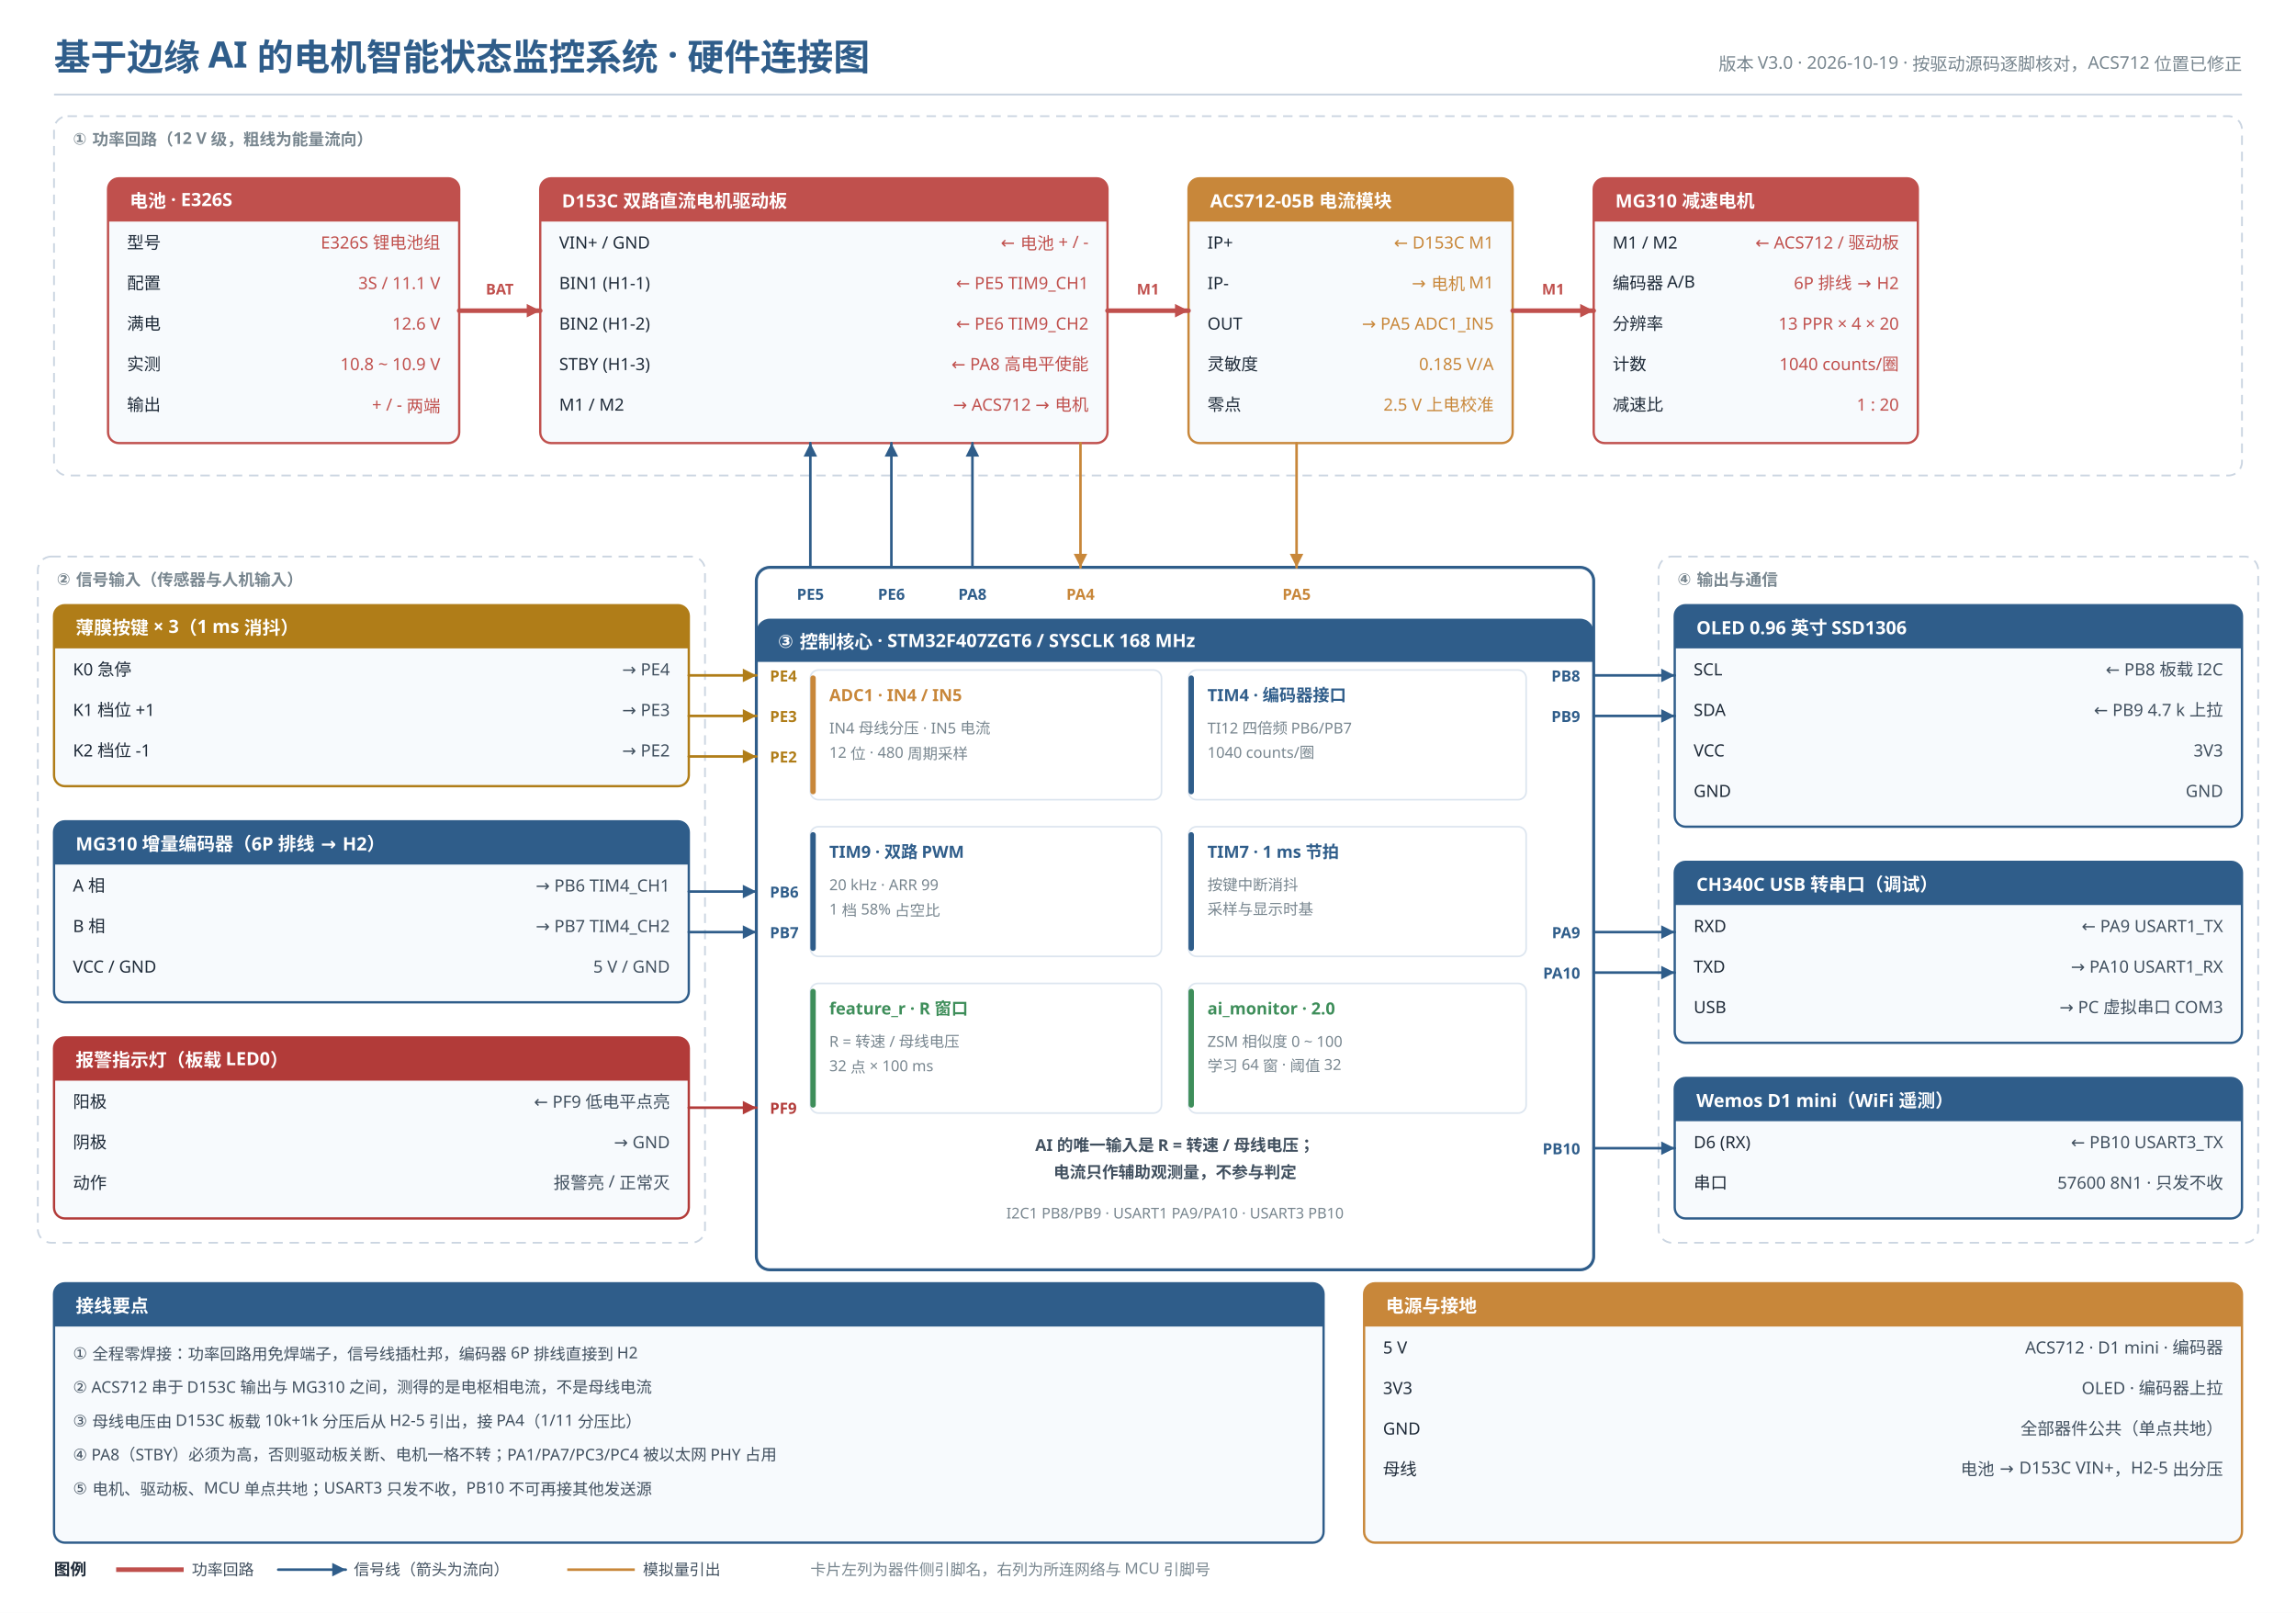
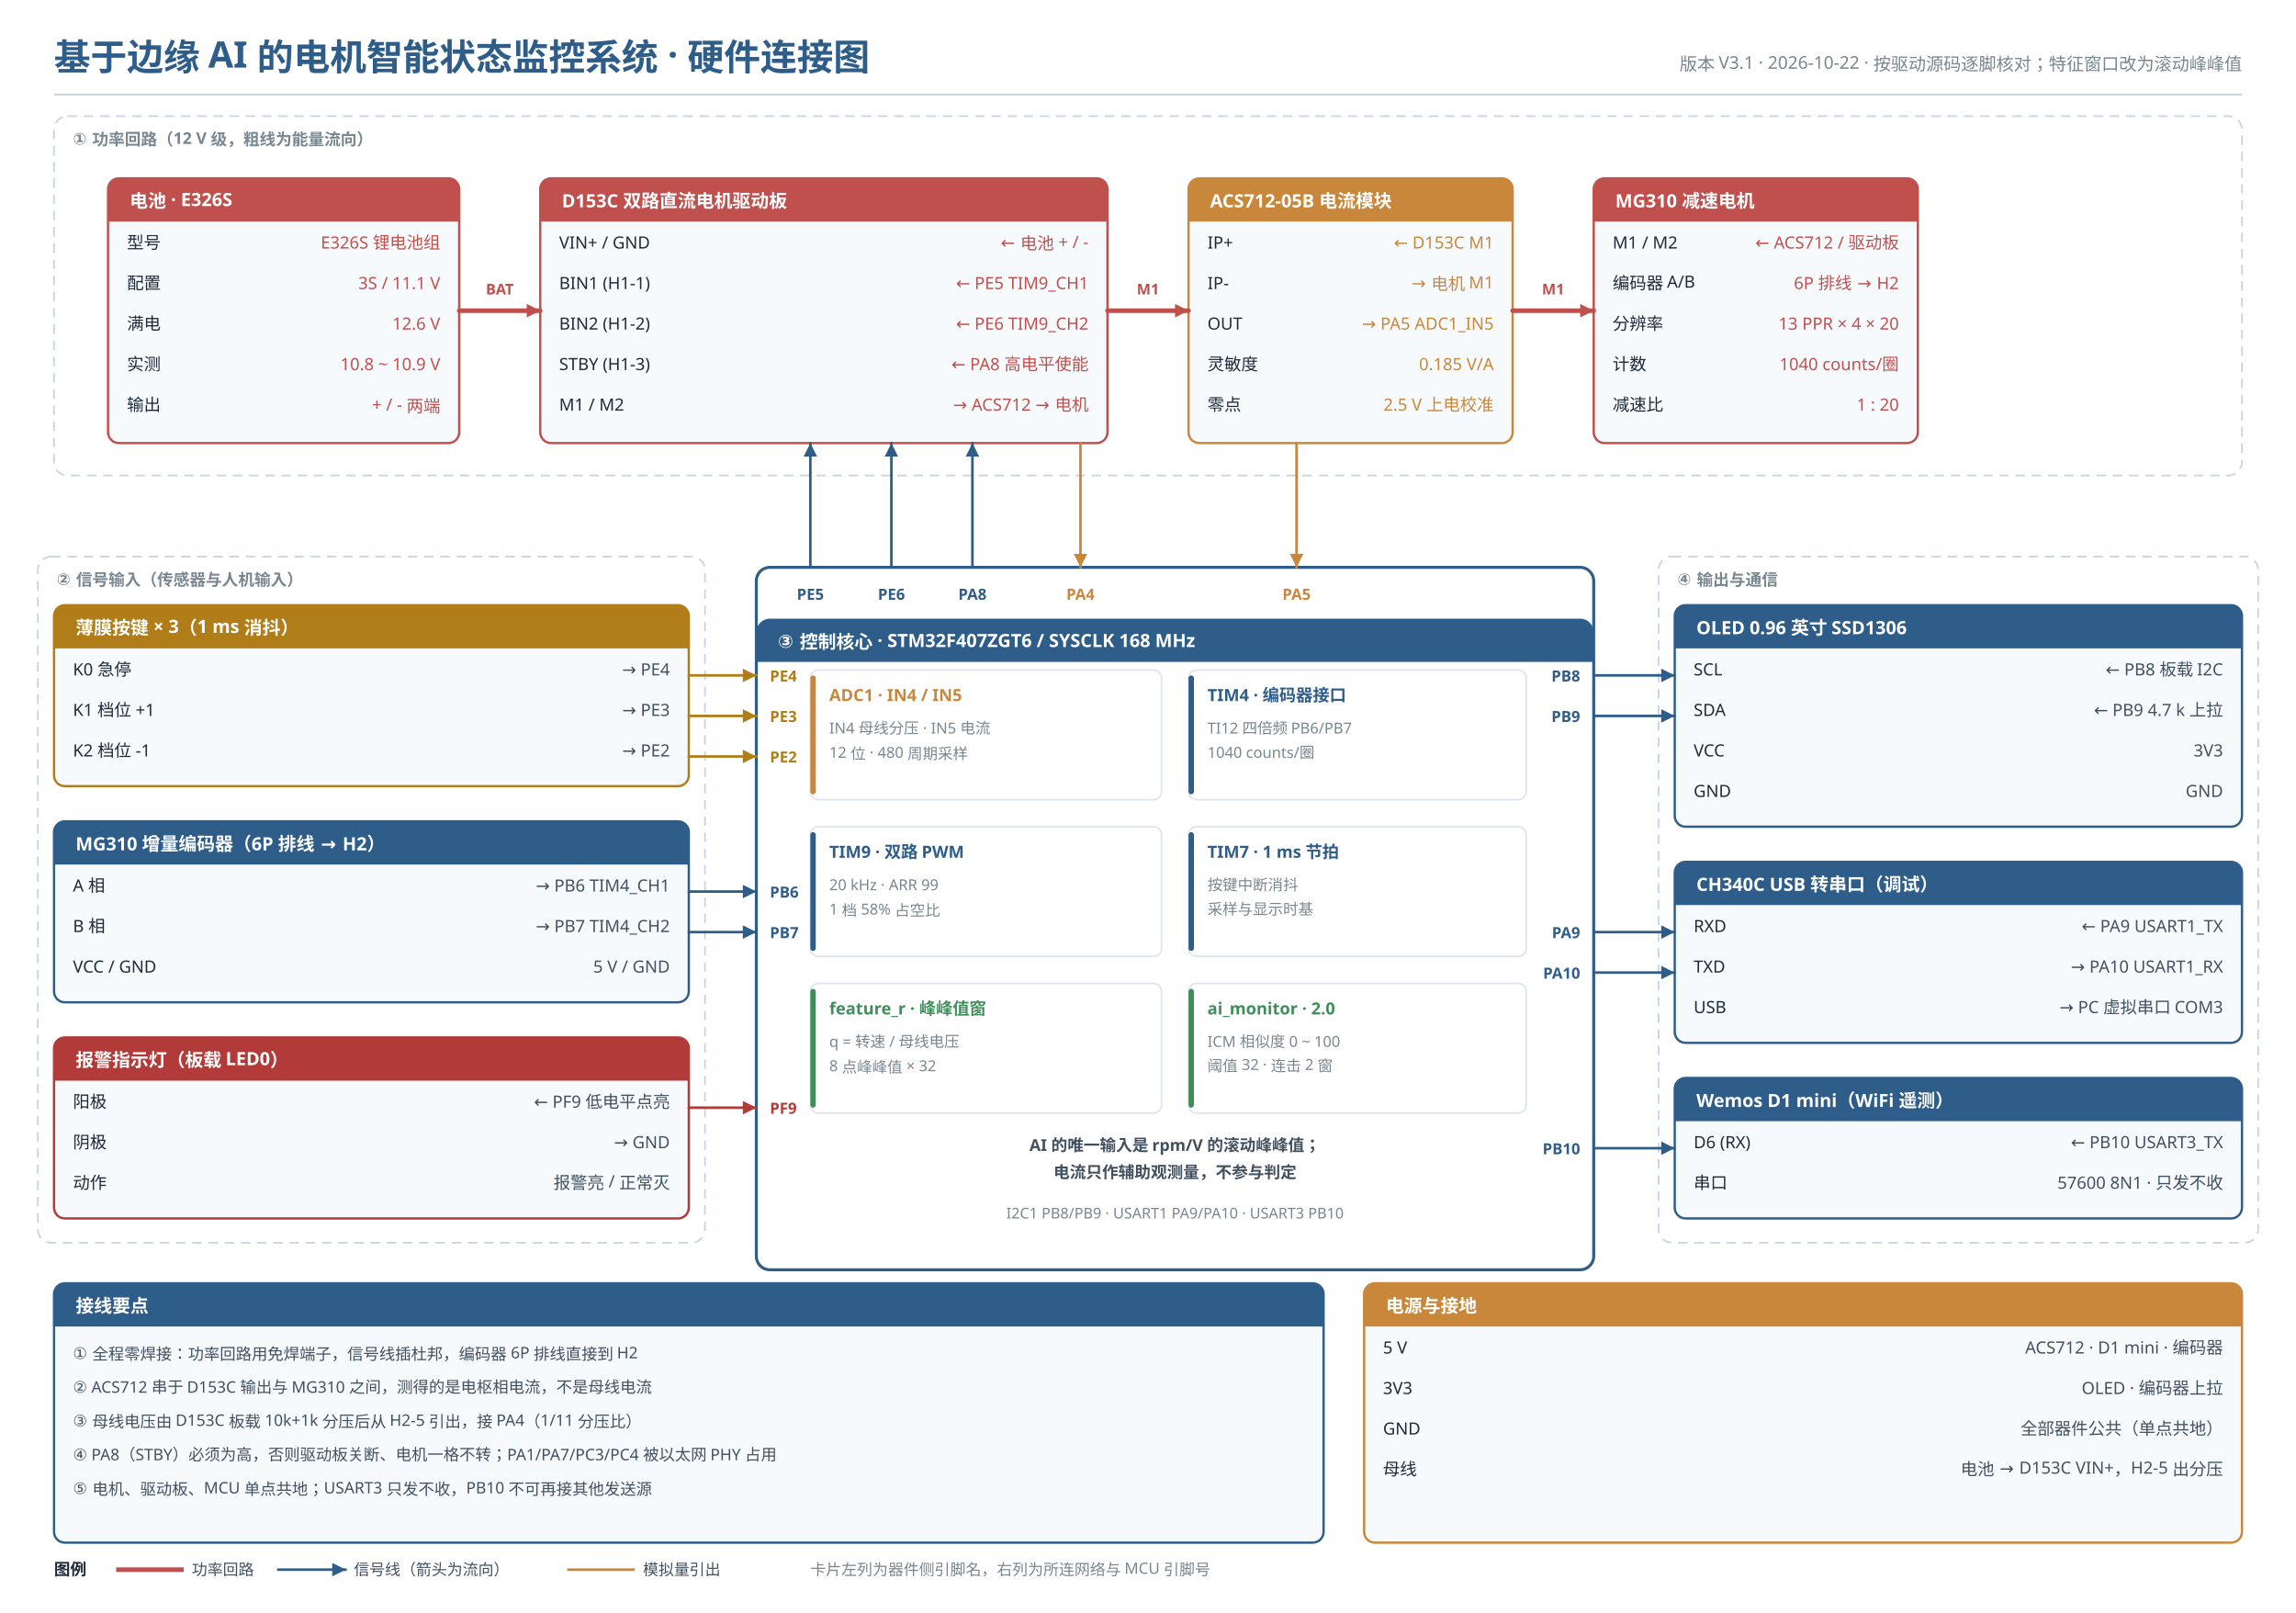
<svg xmlns="http://www.w3.org/2000/svg" width="1700" height="1194" viewBox="0 0 1700 1194">
  <rect x="0" y="0" width="1700" height="1194" fill="#FFFFFF" />
  <text x="40.0" y="52.0" font-family="'Microsoft YaHei','Microsoft YaHei UI','Segoe UI',sans-serif" font-size="27.0" fill="#2F5D8A" text-anchor="start" font-weight="bold">基于边缘 AI 的电机智能状态监控系统 · 硬件连接图</text>
-   <text x="1660.0" y="52.0" font-family="'Microsoft YaHei','Microsoft YaHei UI','Segoe UI',sans-serif" font-size="13.0" fill="#78868F" text-anchor="end" font-weight="normal">版本 V3.0 · 2026-10-19 · 按驱动源码逐脚核对，ACS712 位置已修正</text>
+   <text x="1660.0" y="52.0" font-family="'Microsoft YaHei','Microsoft YaHei UI','Segoe UI',sans-serif" font-size="13.0" fill="#78868F" text-anchor="end" font-weight="normal">版本 V3.1 · 2026-10-22 · 按驱动源码逐脚核对；特征窗口改为滚动峰峰值</text>
  <line x1="40.0" y1="70.0" x2="1660.0" y2="70.0" stroke="#CBD5E1" stroke-width="1.4" />
  <rect x="40.0" y="86.0" width="1620.0" height="266.0" rx="10.0" ry="10.0" fill="none" stroke="#CBD5E1" stroke-width="1.3" stroke-dasharray="7 5" />
  <text x="54.0" y="107.0" font-family="'Microsoft YaHei','Microsoft YaHei UI','Segoe UI',sans-serif" font-size="12.0" fill="#78868F" text-anchor="start" font-weight="bold">① 功率回路（12 V 级，粗线为能量流向）</text>
  <rect x="80.0" y="132.0" width="260.0" height="196.0" rx="8.0" ry="8.0" fill="#F7FAFD" stroke="#C0504D" stroke-width="1.7" />
  <path d="M 80.0,140.0 A 8.0,8.0 0 0 1 88.0,132.0 L 332.0,132.0 A 8.0,8.0 0 0 1 340.0,140.0 L 340.0,164.0 L 80.0,164.0 Z" fill="#C0504D" />
  <text x="96.0" y="153.5" font-family="'Microsoft YaHei','Microsoft YaHei UI','Segoe UI',sans-serif" font-size="13.5" fill="#FFFFFF" text-anchor="start" font-weight="bold">电池 · E326S</text>
  <text x="94.0" y="184.0" font-family="'Microsoft YaHei','Microsoft YaHei UI','Segoe UI',sans-serif" font-size="12.5" fill="#1E2A38" text-anchor="start" font-weight="normal">型号</text>
  <text x="326.0" y="184.0" font-family="'Microsoft YaHei','Microsoft YaHei UI','Segoe UI',sans-serif" font-size="12.5" fill="#C0504D" text-anchor="end" font-weight="normal">E326S 锂电池组</text>
  <text x="94.0" y="214.0" font-family="'Microsoft YaHei','Microsoft YaHei UI','Segoe UI',sans-serif" font-size="12.5" fill="#1E2A38" text-anchor="start" font-weight="normal">配置</text>
  <text x="326.0" y="214.0" font-family="'Microsoft YaHei','Microsoft YaHei UI','Segoe UI',sans-serif" font-size="12.5" fill="#C0504D" text-anchor="end" font-weight="normal">3S / 11.1 V</text>
  <text x="94.0" y="244.0" font-family="'Microsoft YaHei','Microsoft YaHei UI','Segoe UI',sans-serif" font-size="12.5" fill="#1E2A38" text-anchor="start" font-weight="normal">满电</text>
  <text x="326.0" y="244.0" font-family="'Microsoft YaHei','Microsoft YaHei UI','Segoe UI',sans-serif" font-size="12.5" fill="#C0504D" text-anchor="end" font-weight="normal">12.6 V</text>
  <text x="94.0" y="274.0" font-family="'Microsoft YaHei','Microsoft YaHei UI','Segoe UI',sans-serif" font-size="12.5" fill="#1E2A38" text-anchor="start" font-weight="normal">实测</text>
  <text x="326.0" y="274.0" font-family="'Microsoft YaHei','Microsoft YaHei UI','Segoe UI',sans-serif" font-size="12.5" fill="#C0504D" text-anchor="end" font-weight="normal">10.8 ~ 10.9 V</text>
  <text x="94.0" y="304.0" font-family="'Microsoft YaHei','Microsoft YaHei UI','Segoe UI',sans-serif" font-size="12.5" fill="#1E2A38" text-anchor="start" font-weight="normal">输出</text>
  <text x="326.0" y="304.0" font-family="'Microsoft YaHei','Microsoft YaHei UI','Segoe UI',sans-serif" font-size="12.5" fill="#C0504D" text-anchor="end" font-weight="normal">+ / -  两端</text>
  <rect x="400.0" y="132.0" width="420.0" height="196.0" rx="8.0" ry="8.0" fill="#F7FAFD" stroke="#C0504D" stroke-width="1.7" />
  <path d="M 400.0,140.0 A 8.0,8.0 0 0 1 408.0,132.0 L 812.0,132.0 A 8.0,8.0 0 0 1 820.0,140.0 L 820.0,164.0 L 400.0,164.0 Z" fill="#C0504D" />
  <text x="416.0" y="153.5" font-family="'Microsoft YaHei','Microsoft YaHei UI','Segoe UI',sans-serif" font-size="13.5" fill="#FFFFFF" text-anchor="start" font-weight="bold">D153C 双路直流电机驱动板</text>
  <text x="414.0" y="184.0" font-family="'Microsoft YaHei','Microsoft YaHei UI','Segoe UI',sans-serif" font-size="12.5" fill="#1E2A38" text-anchor="start" font-weight="normal">VIN+ / GND</text>
  <text x="806.0" y="184.0" font-family="'Microsoft YaHei','Microsoft YaHei UI','Segoe UI',sans-serif" font-size="12.5" fill="#C0504D" text-anchor="end" font-weight="normal">← 电池 + / -</text>
  <text x="414.0" y="214.0" font-family="'Microsoft YaHei','Microsoft YaHei UI','Segoe UI',sans-serif" font-size="12.5" fill="#1E2A38" text-anchor="start" font-weight="normal">BIN1 (H1-1)</text>
  <text x="806.0" y="214.0" font-family="'Microsoft YaHei','Microsoft YaHei UI','Segoe UI',sans-serif" font-size="12.5" fill="#C0504D" text-anchor="end" font-weight="normal">← PE5  TIM9_CH1</text>
  <text x="414.0" y="244.0" font-family="'Microsoft YaHei','Microsoft YaHei UI','Segoe UI',sans-serif" font-size="12.5" fill="#1E2A38" text-anchor="start" font-weight="normal">BIN2 (H1-2)</text>
  <text x="806.0" y="244.0" font-family="'Microsoft YaHei','Microsoft YaHei UI','Segoe UI',sans-serif" font-size="12.5" fill="#C0504D" text-anchor="end" font-weight="normal">← PE6  TIM9_CH2</text>
  <text x="414.0" y="274.0" font-family="'Microsoft YaHei','Microsoft YaHei UI','Segoe UI',sans-serif" font-size="12.5" fill="#1E2A38" text-anchor="start" font-weight="normal">STBY (H1-3)</text>
  <text x="806.0" y="274.0" font-family="'Microsoft YaHei','Microsoft YaHei UI','Segoe UI',sans-serif" font-size="12.5" fill="#C0504D" text-anchor="end" font-weight="normal">← PA8  高电平使能</text>
  <text x="414.0" y="304.0" font-family="'Microsoft YaHei','Microsoft YaHei UI','Segoe UI',sans-serif" font-size="12.5" fill="#1E2A38" text-anchor="start" font-weight="normal">M1 / M2</text>
  <text x="806.0" y="304.0" font-family="'Microsoft YaHei','Microsoft YaHei UI','Segoe UI',sans-serif" font-size="12.5" fill="#C0504D" text-anchor="end" font-weight="normal">→ ACS712 → 电机</text>
  <rect x="880.0" y="132.0" width="240.0" height="196.0" rx="8.0" ry="8.0" fill="#F7FAFD" stroke="#C8873A" stroke-width="1.7" />
  <path d="M 880.0,140.0 A 8.0,8.0 0 0 1 888.0,132.0 L 1112.0,132.0 A 8.0,8.0 0 0 1 1120.0,140.0 L 1120.0,164.0 L 880.0,164.0 Z" fill="#C8873A" />
  <text x="896.0" y="153.5" font-family="'Microsoft YaHei','Microsoft YaHei UI','Segoe UI',sans-serif" font-size="13.5" fill="#FFFFFF" text-anchor="start" font-weight="bold">ACS712-05B 电流模块</text>
  <text x="894.0" y="184.0" font-family="'Microsoft YaHei','Microsoft YaHei UI','Segoe UI',sans-serif" font-size="12.5" fill="#1E2A38" text-anchor="start" font-weight="normal">IP+</text>
  <text x="1106.0" y="184.0" font-family="'Microsoft YaHei','Microsoft YaHei UI','Segoe UI',sans-serif" font-size="12.5" fill="#C8873A" text-anchor="end" font-weight="normal">← D153C  M1</text>
  <text x="894.0" y="214.0" font-family="'Microsoft YaHei','Microsoft YaHei UI','Segoe UI',sans-serif" font-size="12.5" fill="#1E2A38" text-anchor="start" font-weight="normal">IP-</text>
  <text x="1106.0" y="214.0" font-family="'Microsoft YaHei','Microsoft YaHei UI','Segoe UI',sans-serif" font-size="12.5" fill="#C8873A" text-anchor="end" font-weight="normal">→ 电机  M1</text>
  <text x="894.0" y="244.0" font-family="'Microsoft YaHei','Microsoft YaHei UI','Segoe UI',sans-serif" font-size="12.5" fill="#1E2A38" text-anchor="start" font-weight="normal">OUT</text>
  <text x="1106.0" y="244.0" font-family="'Microsoft YaHei','Microsoft YaHei UI','Segoe UI',sans-serif" font-size="12.5" fill="#C8873A" text-anchor="end" font-weight="normal">→ PA5  ADC1_IN5</text>
  <text x="894.0" y="274.0" font-family="'Microsoft YaHei','Microsoft YaHei UI','Segoe UI',sans-serif" font-size="12.5" fill="#1E2A38" text-anchor="start" font-weight="normal">灵敏度</text>
  <text x="1106.0" y="274.0" font-family="'Microsoft YaHei','Microsoft YaHei UI','Segoe UI',sans-serif" font-size="12.5" fill="#C8873A" text-anchor="end" font-weight="normal">0.185 V/A</text>
  <text x="894.0" y="304.0" font-family="'Microsoft YaHei','Microsoft YaHei UI','Segoe UI',sans-serif" font-size="12.5" fill="#1E2A38" text-anchor="start" font-weight="normal">零点</text>
  <text x="1106.0" y="304.0" font-family="'Microsoft YaHei','Microsoft YaHei UI','Segoe UI',sans-serif" font-size="12.5" fill="#C8873A" text-anchor="end" font-weight="normal">2.5 V 上电校准</text>
  <rect x="1180.0" y="132.0" width="240.0" height="196.0" rx="8.0" ry="8.0" fill="#F7FAFD" stroke="#C0504D" stroke-width="1.7" />
  <path d="M 1180.0,140.0 A 8.0,8.0 0 0 1 1188.0,132.0 L 1412.0,132.0 A 8.0,8.0 0 0 1 1420.0,140.0 L 1420.0,164.0 L 1180.0,164.0 Z" fill="#C0504D" />
  <text x="1196.0" y="153.5" font-family="'Microsoft YaHei','Microsoft YaHei UI','Segoe UI',sans-serif" font-size="13.5" fill="#FFFFFF" text-anchor="start" font-weight="bold">MG310 减速电机</text>
  <text x="1194.0" y="184.0" font-family="'Microsoft YaHei','Microsoft YaHei UI','Segoe UI',sans-serif" font-size="12.5" fill="#1E2A38" text-anchor="start" font-weight="normal">M1 / M2</text>
  <text x="1406.0" y="184.0" font-family="'Microsoft YaHei','Microsoft YaHei UI','Segoe UI',sans-serif" font-size="12.5" fill="#C0504D" text-anchor="end" font-weight="normal">← ACS712 / 驱动板</text>
  <text x="1194.0" y="214.0" font-family="'Microsoft YaHei','Microsoft YaHei UI','Segoe UI',sans-serif" font-size="12.5" fill="#1E2A38" text-anchor="start" font-weight="normal">编码器 A/B</text>
  <text x="1406.0" y="214.0" font-family="'Microsoft YaHei','Microsoft YaHei UI','Segoe UI',sans-serif" font-size="12.5" fill="#C0504D" text-anchor="end" font-weight="normal">6P 排线 → H2</text>
  <text x="1194.0" y="244.0" font-family="'Microsoft YaHei','Microsoft YaHei UI','Segoe UI',sans-serif" font-size="12.5" fill="#1E2A38" text-anchor="start" font-weight="normal">分辨率</text>
  <text x="1406.0" y="244.0" font-family="'Microsoft YaHei','Microsoft YaHei UI','Segoe UI',sans-serif" font-size="12.5" fill="#C0504D" text-anchor="end" font-weight="normal">13 PPR × 4 × 20</text>
  <text x="1194.0" y="274.0" font-family="'Microsoft YaHei','Microsoft YaHei UI','Segoe UI',sans-serif" font-size="12.5" fill="#1E2A38" text-anchor="start" font-weight="normal">计数</text>
  <text x="1406.0" y="274.0" font-family="'Microsoft YaHei','Microsoft YaHei UI','Segoe UI',sans-serif" font-size="12.5" fill="#C0504D" text-anchor="end" font-weight="normal">1040 counts/圈</text>
  <text x="1194.0" y="304.0" font-family="'Microsoft YaHei','Microsoft YaHei UI','Segoe UI',sans-serif" font-size="12.5" fill="#1E2A38" text-anchor="start" font-weight="normal">减速比</text>
  <text x="1406.0" y="304.0" font-family="'Microsoft YaHei','Microsoft YaHei UI','Segoe UI',sans-serif" font-size="12.5" fill="#C0504D" text-anchor="end" font-weight="normal">1 : 20</text>
  <path d="M 340.0,230.0 L 400.0,230.0" fill="none" stroke="#C0504D" stroke-width="3.4" stroke-linejoin="round" stroke-linecap="round" />
  <polygon points="400.0,230.0 390.0,235.0 390.0,225.0" fill="#C0504D" />
  <text x="370.0" y="218.0" font-family="'Microsoft YaHei','Microsoft YaHei UI','Segoe UI',sans-serif" font-size="11.0" fill="#C0504D" text-anchor="middle" font-weight="bold">BAT</text>
  <path d="M 820.0,230.0 L 880.0,230.0" fill="none" stroke="#C0504D" stroke-width="3.4" stroke-linejoin="round" stroke-linecap="round" />
  <polygon points="880.0,230.0 870.0,235.0 870.0,225.0" fill="#C0504D" />
  <text x="850.0" y="218.0" font-family="'Microsoft YaHei','Microsoft YaHei UI','Segoe UI',sans-serif" font-size="11.0" fill="#C0504D" text-anchor="middle" font-weight="bold">M1</text>
  <path d="M 1120.0,230.0 L 1180.0,230.0" fill="none" stroke="#C0504D" stroke-width="3.4" stroke-linejoin="round" stroke-linecap="round" />
  <polygon points="1180.0,230.0 1170.0,235.0 1170.0,225.0" fill="#C0504D" />
  <text x="1150.0" y="218.0" font-family="'Microsoft YaHei','Microsoft YaHei UI','Segoe UI',sans-serif" font-size="11.0" fill="#C0504D" text-anchor="middle" font-weight="bold">M1</text>
  <rect x="560.0" y="420.0" width="620.0" height="520.0" rx="10.0" ry="10.0" fill="#FFFFFF" stroke="#2F5D8A" stroke-width="2.2" />
  <path d="M 560.0,468.0 A 10.0,10.0 0 0 1 570.0,458.0 L 1170.0,458.0 A 10.0,10.0 0 0 1 1180.0,468.0 L 1180.0,490.0 L 560.0,490.0 Z" fill="#2F5D8A" />
  <text x="576.0" y="479.5" font-family="'Microsoft YaHei','Microsoft YaHei UI','Segoe UI',sans-serif" font-size="13.5" fill="#FFFFFF" text-anchor="start" font-weight="bold">③ 控制核心 · STM32F407ZGT6 / SYSCLK 168 MHz</text>
  <rect x="600.0" y="496.0" width="260.0" height="96.0" rx="6.0" ry="6.0" fill="#FFFFFF" stroke="#DCE5EF" stroke-width="1.2" />
  <rect x="600.0" y="500.0" width="4.0" height="88.0" rx="2.0" fill="#C8873A" stroke="none" stroke-width="0.0" />
  <text x="614.0" y="519.0" font-family="'Microsoft YaHei','Microsoft YaHei UI','Segoe UI',sans-serif" font-size="12.4" fill="#C8873A" text-anchor="start" font-weight="bold">ADC1 · IN4 / IN5</text>
  <text x="614.0" y="543.0" font-family="'Microsoft YaHei','Microsoft YaHei UI','Segoe UI',sans-serif" font-size="11.2" fill="#78868F" text-anchor="start" font-weight="normal">IN4 母线分压 · IN5 电流</text>
  <text x="614.0" y="561.0" font-family="'Microsoft YaHei','Microsoft YaHei UI','Segoe UI',sans-serif" font-size="11.2" fill="#78868F" text-anchor="start" font-weight="normal">12 位 · 480 周期采样</text>
  <rect x="880.0" y="496.0" width="250.0" height="96.0" rx="6.0" ry="6.0" fill="#FFFFFF" stroke="#DCE5EF" stroke-width="1.2" />
  <rect x="880.0" y="500.0" width="4.0" height="88.0" rx="2.0" fill="#2F5D8A" stroke="none" stroke-width="0.0" />
  <text x="894.0" y="519.0" font-family="'Microsoft YaHei','Microsoft YaHei UI','Segoe UI',sans-serif" font-size="12.4" fill="#2F5D8A" text-anchor="start" font-weight="bold">TIM4 · 编码器接口</text>
  <text x="894.0" y="543.0" font-family="'Microsoft YaHei','Microsoft YaHei UI','Segoe UI',sans-serif" font-size="11.2" fill="#78868F" text-anchor="start" font-weight="normal">TI12 四倍频 PB6/PB7</text>
  <text x="894.0" y="561.0" font-family="'Microsoft YaHei','Microsoft YaHei UI','Segoe UI',sans-serif" font-size="11.2" fill="#78868F" text-anchor="start" font-weight="normal">1040 counts/圈</text>
  <rect x="600.0" y="612.0" width="260.0" height="96.0" rx="6.0" ry="6.0" fill="#FFFFFF" stroke="#DCE5EF" stroke-width="1.2" />
  <rect x="600.0" y="616.0" width="4.0" height="88.0" rx="2.0" fill="#2F5D8A" stroke="none" stroke-width="0.0" />
  <text x="614.0" y="635.0" font-family="'Microsoft YaHei','Microsoft YaHei UI','Segoe UI',sans-serif" font-size="12.4" fill="#2F5D8A" text-anchor="start" font-weight="bold">TIM9 · 双路 PWM</text>
  <text x="614.0" y="659.0" font-family="'Microsoft YaHei','Microsoft YaHei UI','Segoe UI',sans-serif" font-size="11.2" fill="#78868F" text-anchor="start" font-weight="normal">20 kHz · ARR 99</text>
  <text x="614.0" y="677.0" font-family="'Microsoft YaHei','Microsoft YaHei UI','Segoe UI',sans-serif" font-size="11.2" fill="#78868F" text-anchor="start" font-weight="normal">1 档 58% 占空比</text>
  <rect x="880.0" y="612.0" width="250.0" height="96.0" rx="6.0" ry="6.0" fill="#FFFFFF" stroke="#DCE5EF" stroke-width="1.2" />
  <rect x="880.0" y="616.0" width="4.0" height="88.0" rx="2.0" fill="#2F5D8A" stroke="none" stroke-width="0.0" />
  <text x="894.0" y="635.0" font-family="'Microsoft YaHei','Microsoft YaHei UI','Segoe UI',sans-serif" font-size="12.4" fill="#2F5D8A" text-anchor="start" font-weight="bold">TIM7 · 1 ms 节拍</text>
  <text x="894.0" y="659.0" font-family="'Microsoft YaHei','Microsoft YaHei UI','Segoe UI',sans-serif" font-size="11.2" fill="#78868F" text-anchor="start" font-weight="normal">按键中断消抖</text>
  <text x="894.0" y="677.0" font-family="'Microsoft YaHei','Microsoft YaHei UI','Segoe UI',sans-serif" font-size="11.2" fill="#78868F" text-anchor="start" font-weight="normal">采样与显示时基</text>
  <rect x="600.0" y="728.0" width="260.0" height="96.0" rx="6.0" ry="6.0" fill="#FFFFFF" stroke="#DCE5EF" stroke-width="1.2" />
  <rect x="600.0" y="732.0" width="4.0" height="88.0" rx="2.0" fill="#3E8E5A" stroke="none" stroke-width="0.0" />
-   <text x="614.0" y="751.0" font-family="'Microsoft YaHei','Microsoft YaHei UI','Segoe UI',sans-serif" font-size="12.4" fill="#3E8E5A" text-anchor="start" font-weight="bold">feature_r · R 窗口</text>
-   <text x="614.0" y="775.0" font-family="'Microsoft YaHei','Microsoft YaHei UI','Segoe UI',sans-serif" font-size="11.2" fill="#78868F" text-anchor="start" font-weight="normal">R = 转速 / 母线电压</text>
-   <text x="614.0" y="793.0" font-family="'Microsoft YaHei','Microsoft YaHei UI','Segoe UI',sans-serif" font-size="11.2" fill="#78868F" text-anchor="start" font-weight="normal">32 点 × 100 ms</text>
+   <text x="614.0" y="751.0" font-family="'Microsoft YaHei','Microsoft YaHei UI','Segoe UI',sans-serif" font-size="12.4" fill="#3E8E5A" text-anchor="start" font-weight="bold">feature_r · 峰峰值窗</text>
+   <text x="614.0" y="775.0" font-family="'Microsoft YaHei','Microsoft YaHei UI','Segoe UI',sans-serif" font-size="11.2" fill="#78868F" text-anchor="start" font-weight="normal">q = 转速 / 母线电压</text>
+   <text x="614.0" y="793.0" font-family="'Microsoft YaHei','Microsoft YaHei UI','Segoe UI',sans-serif" font-size="11.2" fill="#78868F" text-anchor="start" font-weight="normal">8 点峰峰值 × 32</text>
  <rect x="880.0" y="728.0" width="250.0" height="96.0" rx="6.0" ry="6.0" fill="#FFFFFF" stroke="#DCE5EF" stroke-width="1.2" />
  <rect x="880.0" y="732.0" width="4.0" height="88.0" rx="2.0" fill="#3E8E5A" stroke="none" stroke-width="0.0" />
  <text x="894.0" y="751.0" font-family="'Microsoft YaHei','Microsoft YaHei UI','Segoe UI',sans-serif" font-size="12.4" fill="#3E8E5A" text-anchor="start" font-weight="bold">ai_monitor · 2.0</text>
-   <text x="894.0" y="775.0" font-family="'Microsoft YaHei','Microsoft YaHei UI','Segoe UI',sans-serif" font-size="11.2" fill="#78868F" text-anchor="start" font-weight="normal">ZSM 相似度 0 ~ 100</text>
-   <text x="894.0" y="793.0" font-family="'Microsoft YaHei','Microsoft YaHei UI','Segoe UI',sans-serif" font-size="11.2" fill="#78868F" text-anchor="start" font-weight="normal">学习 64 窗 · 阈值 32</text>
-   <text x="870.0" y="852.0" font-family="'Microsoft YaHei','Microsoft YaHei UI','Segoe UI',sans-serif" font-size="12.0" fill="#41505F" text-anchor="middle" font-weight="bold">AI 的唯一输入是 R = 转速 / 母线电压；</text>
+   <text x="894.0" y="775.0" font-family="'Microsoft YaHei','Microsoft YaHei UI','Segoe UI',sans-serif" font-size="11.2" fill="#78868F" text-anchor="start" font-weight="normal">ICM 相似度 0 ~ 100</text>
+   <text x="894.0" y="793.0" font-family="'Microsoft YaHei','Microsoft YaHei UI','Segoe UI',sans-serif" font-size="11.2" fill="#78868F" text-anchor="start" font-weight="normal">阈值 32 · 连击 2 窗</text>
+   <text x="870.0" y="852.0" font-family="'Microsoft YaHei','Microsoft YaHei UI','Segoe UI',sans-serif" font-size="12.0" fill="#41505F" text-anchor="middle" font-weight="bold">AI 的唯一输入是 rpm/V 的滚动峰峰值；</text>
  <text x="870.0" y="872.0" font-family="'Microsoft YaHei','Microsoft YaHei UI','Segoe UI',sans-serif" font-size="12.0" fill="#41505F" text-anchor="middle" font-weight="bold">电流只作辅助观测量，不参与判定</text>
  <text x="870.0" y="902.0" font-family="'Microsoft YaHei','Microsoft YaHei UI','Segoe UI',sans-serif" font-size="11.0" fill="#78868F" text-anchor="middle" font-weight="normal">I2C1 PB8/PB9 · USART1 PA9/PA10 · USART3 PB10</text>
  <path d="M 960.0,328.0 L 960.0,420.0" fill="none" stroke="#C8873A" stroke-width="1.9" stroke-linejoin="round" stroke-linecap="round" />
  <polygon points="960.0,420.0 955.0,410.0 965.0,410.0" fill="#C8873A" />
  <path d="M 800.0,328.0 L 800.0,420.0" fill="none" stroke="#C8873A" stroke-width="1.9" stroke-linejoin="round" stroke-linecap="round" />
  <polygon points="800.0,420.0 795.0,410.0 805.0,410.0" fill="#C8873A" />
  <path d="M 600.0,420.0 L 600.0,328.0" fill="none" stroke="#2F5D8A" stroke-width="1.9" stroke-linejoin="round" stroke-linecap="round" />
  <polygon points="600.0,328.0 605.0,338.0 595.0,338.0" fill="#2F5D8A" />
  <path d="M 660.0,420.0 L 660.0,328.0" fill="none" stroke="#2F5D8A" stroke-width="1.9" stroke-linejoin="round" stroke-linecap="round" />
  <polygon points="660.0,328.0 665.0,338.0 655.0,338.0" fill="#2F5D8A" />
  <path d="M 720.0,420.0 L 720.0,328.0" fill="none" stroke="#2F5D8A" stroke-width="1.9" stroke-linejoin="round" stroke-linecap="round" />
  <polygon points="720.0,328.0 725.0,338.0 715.0,338.0" fill="#2F5D8A" />
  <text x="600.0" y="444.0" font-family="'Microsoft YaHei','Microsoft YaHei UI','Segoe UI',sans-serif" font-size="11.4" fill="#2F5D8A" text-anchor="middle" font-weight="bold">PE5</text>
  <text x="660.0" y="444.0" font-family="'Microsoft YaHei','Microsoft YaHei UI','Segoe UI',sans-serif" font-size="11.4" fill="#2F5D8A" text-anchor="middle" font-weight="bold">PE6</text>
  <text x="720.0" y="444.0" font-family="'Microsoft YaHei','Microsoft YaHei UI','Segoe UI',sans-serif" font-size="11.4" fill="#2F5D8A" text-anchor="middle" font-weight="bold">PA8</text>
  <text x="800.0" y="444.0" font-family="'Microsoft YaHei','Microsoft YaHei UI','Segoe UI',sans-serif" font-size="11.4" fill="#C8873A" text-anchor="middle" font-weight="bold">PA4</text>
  <text x="960.0" y="444.0" font-family="'Microsoft YaHei','Microsoft YaHei UI','Segoe UI',sans-serif" font-size="11.4" fill="#C8873A" text-anchor="middle" font-weight="bold">PA5</text>
  <rect x="28.0" y="412.0" width="494.0" height="508.0" rx="10.0" ry="10.0" fill="none" stroke="#CBD5E1" stroke-width="1.3" stroke-dasharray="7 5" />
  <text x="42.0" y="433.0" font-family="'Microsoft YaHei','Microsoft YaHei UI','Segoe UI',sans-serif" font-size="12.0" fill="#78868F" text-anchor="start" font-weight="bold">② 信号输入（传感器与人机输入）</text>
  <rect x="40.0" y="448.0" width="470.0" height="134.0" rx="8.0" ry="8.0" fill="#F7FAFD" stroke="#B07D18" stroke-width="1.7" />
  <path d="M 40.0,456.0 A 8.0,8.0 0 0 1 48.0,448.0 L 502.0,448.0 A 8.0,8.0 0 0 1 510.0,456.0 L 510.0,480.0 L 40.0,480.0 Z" fill="#B07D18" />
  <text x="56.0" y="469.5" font-family="'Microsoft YaHei','Microsoft YaHei UI','Segoe UI',sans-serif" font-size="13.5" fill="#FFFFFF" text-anchor="start" font-weight="bold">薄膜按键 × 3（1 ms 消抖）</text>
  <text x="54.0" y="500.0" font-family="'Microsoft YaHei','Microsoft YaHei UI','Segoe UI',sans-serif" font-size="12.5" fill="#1E2A38" text-anchor="start" font-weight="normal">K0  急停</text>
  <text x="496.0" y="500.0" font-family="'Microsoft YaHei','Microsoft YaHei UI','Segoe UI',sans-serif" font-size="12.5" fill="#41505F" text-anchor="end" font-weight="normal">→ PE4</text>
  <text x="54.0" y="530.0" font-family="'Microsoft YaHei','Microsoft YaHei UI','Segoe UI',sans-serif" font-size="12.5" fill="#1E2A38" text-anchor="start" font-weight="normal">K1  档位 +1</text>
  <text x="496.0" y="530.0" font-family="'Microsoft YaHei','Microsoft YaHei UI','Segoe UI',sans-serif" font-size="12.5" fill="#41505F" text-anchor="end" font-weight="normal">→ PE3</text>
  <text x="54.0" y="560.0" font-family="'Microsoft YaHei','Microsoft YaHei UI','Segoe UI',sans-serif" font-size="12.5" fill="#1E2A38" text-anchor="start" font-weight="normal">K2  档位 -1</text>
  <text x="496.0" y="560.0" font-family="'Microsoft YaHei','Microsoft YaHei UI','Segoe UI',sans-serif" font-size="12.5" fill="#41505F" text-anchor="end" font-weight="normal">→ PE2</text>
  <rect x="40.0" y="608.0" width="470.0" height="134.0" rx="8.0" ry="8.0" fill="#F7FAFD" stroke="#2F5D8A" stroke-width="1.7" />
  <path d="M 40.0,616.0 A 8.0,8.0 0 0 1 48.0,608.0 L 502.0,608.0 A 8.0,8.0 0 0 1 510.0,616.0 L 510.0,640.0 L 40.0,640.0 Z" fill="#2F5D8A" />
  <text x="56.0" y="629.5" font-family="'Microsoft YaHei','Microsoft YaHei UI','Segoe UI',sans-serif" font-size="13.5" fill="#FFFFFF" text-anchor="start" font-weight="bold">MG310 增量编码器（6P 排线 → H2）</text>
  <text x="54.0" y="660.0" font-family="'Microsoft YaHei','Microsoft YaHei UI','Segoe UI',sans-serif" font-size="12.5" fill="#1E2A38" text-anchor="start" font-weight="normal">A 相</text>
  <text x="496.0" y="660.0" font-family="'Microsoft YaHei','Microsoft YaHei UI','Segoe UI',sans-serif" font-size="12.5" fill="#41505F" text-anchor="end" font-weight="normal">→ PB6  TIM4_CH1</text>
  <text x="54.0" y="690.0" font-family="'Microsoft YaHei','Microsoft YaHei UI','Segoe UI',sans-serif" font-size="12.5" fill="#1E2A38" text-anchor="start" font-weight="normal">B 相</text>
  <text x="496.0" y="690.0" font-family="'Microsoft YaHei','Microsoft YaHei UI','Segoe UI',sans-serif" font-size="12.5" fill="#41505F" text-anchor="end" font-weight="normal">→ PB7  TIM4_CH2</text>
  <text x="54.0" y="720.0" font-family="'Microsoft YaHei','Microsoft YaHei UI','Segoe UI',sans-serif" font-size="12.5" fill="#1E2A38" text-anchor="start" font-weight="normal">VCC / GND</text>
  <text x="496.0" y="720.0" font-family="'Microsoft YaHei','Microsoft YaHei UI','Segoe UI',sans-serif" font-size="12.5" fill="#41505F" text-anchor="end" font-weight="normal">5 V / GND</text>
  <rect x="40.0" y="768.0" width="470.0" height="134.0" rx="8.0" ry="8.0" fill="#F7FAFD" stroke="#B23B39" stroke-width="1.7" />
  <path d="M 40.0,776.0 A 8.0,8.0 0 0 1 48.0,768.0 L 502.0,768.0 A 8.0,8.0 0 0 1 510.0,776.0 L 510.0,800.0 L 40.0,800.0 Z" fill="#B23B39" />
  <text x="56.0" y="789.5" font-family="'Microsoft YaHei','Microsoft YaHei UI','Segoe UI',sans-serif" font-size="13.5" fill="#FFFFFF" text-anchor="start" font-weight="bold">报警指示灯（板载 LED0）</text>
  <text x="54.0" y="820.0" font-family="'Microsoft YaHei','Microsoft YaHei UI','Segoe UI',sans-serif" font-size="12.5" fill="#1E2A38" text-anchor="start" font-weight="normal">阳极</text>
  <text x="496.0" y="820.0" font-family="'Microsoft YaHei','Microsoft YaHei UI','Segoe UI',sans-serif" font-size="12.5" fill="#41505F" text-anchor="end" font-weight="normal">← PF9  低电平点亮</text>
  <text x="54.0" y="850.0" font-family="'Microsoft YaHei','Microsoft YaHei UI','Segoe UI',sans-serif" font-size="12.5" fill="#1E2A38" text-anchor="start" font-weight="normal">阴极</text>
  <text x="496.0" y="850.0" font-family="'Microsoft YaHei','Microsoft YaHei UI','Segoe UI',sans-serif" font-size="12.5" fill="#41505F" text-anchor="end" font-weight="normal">→ GND</text>
  <text x="54.0" y="880.0" font-family="'Microsoft YaHei','Microsoft YaHei UI','Segoe UI',sans-serif" font-size="12.5" fill="#1E2A38" text-anchor="start" font-weight="normal">动作</text>
  <text x="496.0" y="880.0" font-family="'Microsoft YaHei','Microsoft YaHei UI','Segoe UI',sans-serif" font-size="12.5" fill="#41505F" text-anchor="end" font-weight="normal">报警亮 / 正常灭</text>
  <rect x="1228.0" y="412.0" width="444.0" height="508.0" rx="10.0" ry="10.0" fill="none" stroke="#CBD5E1" stroke-width="1.3" stroke-dasharray="7 5" />
  <text x="1242.0" y="433.0" font-family="'Microsoft YaHei','Microsoft YaHei UI','Segoe UI',sans-serif" font-size="12.0" fill="#78868F" text-anchor="start" font-weight="bold">④ 输出与通信</text>
  <rect x="1240.0" y="448.0" width="420.0" height="164.0" rx="8.0" ry="8.0" fill="#F7FAFD" stroke="#2F5D8A" stroke-width="1.7" />
  <path d="M 1240.0,456.0 A 8.0,8.0 0 0 1 1248.0,448.0 L 1652.0,448.0 A 8.0,8.0 0 0 1 1660.0,456.0 L 1660.0,480.0 L 1240.0,480.0 Z" fill="#2F5D8A" />
  <text x="1256.0" y="469.5" font-family="'Microsoft YaHei','Microsoft YaHei UI','Segoe UI',sans-serif" font-size="13.5" fill="#FFFFFF" text-anchor="start" font-weight="bold">OLED 0.96 英寸 SSD1306</text>
  <text x="1254.0" y="500.0" font-family="'Microsoft YaHei','Microsoft YaHei UI','Segoe UI',sans-serif" font-size="12.5" fill="#1E2A38" text-anchor="start" font-weight="normal">SCL</text>
  <text x="1646.0" y="500.0" font-family="'Microsoft YaHei','Microsoft YaHei UI','Segoe UI',sans-serif" font-size="12.5" fill="#41505F" text-anchor="end" font-weight="normal">← PB8  板载 I2C</text>
  <text x="1254.0" y="530.0" font-family="'Microsoft YaHei','Microsoft YaHei UI','Segoe UI',sans-serif" font-size="12.5" fill="#1E2A38" text-anchor="start" font-weight="normal">SDA</text>
  <text x="1646.0" y="530.0" font-family="'Microsoft YaHei','Microsoft YaHei UI','Segoe UI',sans-serif" font-size="12.5" fill="#41505F" text-anchor="end" font-weight="normal">← PB9  4.7 k 上拉</text>
  <text x="1254.0" y="560.0" font-family="'Microsoft YaHei','Microsoft YaHei UI','Segoe UI',sans-serif" font-size="12.5" fill="#1E2A38" text-anchor="start" font-weight="normal">VCC</text>
  <text x="1646.0" y="560.0" font-family="'Microsoft YaHei','Microsoft YaHei UI','Segoe UI',sans-serif" font-size="12.5" fill="#41505F" text-anchor="end" font-weight="normal">3V3</text>
  <text x="1254.0" y="590.0" font-family="'Microsoft YaHei','Microsoft YaHei UI','Segoe UI',sans-serif" font-size="12.5" fill="#1E2A38" text-anchor="start" font-weight="normal">GND</text>
  <text x="1646.0" y="590.0" font-family="'Microsoft YaHei','Microsoft YaHei UI','Segoe UI',sans-serif" font-size="12.5" fill="#41505F" text-anchor="end" font-weight="normal">GND</text>
  <rect x="1240.0" y="638.0" width="420.0" height="134.0" rx="8.0" ry="8.0" fill="#F7FAFD" stroke="#2F5D8A" stroke-width="1.7" />
  <path d="M 1240.0,646.0 A 8.0,8.0 0 0 1 1248.0,638.0 L 1652.0,638.0 A 8.0,8.0 0 0 1 1660.0,646.0 L 1660.0,670.0 L 1240.0,670.0 Z" fill="#2F5D8A" />
  <text x="1256.0" y="659.5" font-family="'Microsoft YaHei','Microsoft YaHei UI','Segoe UI',sans-serif" font-size="13.5" fill="#FFFFFF" text-anchor="start" font-weight="bold">CH340C USB 转串口（调试）</text>
  <text x="1254.0" y="690.0" font-family="'Microsoft YaHei','Microsoft YaHei UI','Segoe UI',sans-serif" font-size="12.5" fill="#1E2A38" text-anchor="start" font-weight="normal">RXD</text>
  <text x="1646.0" y="690.0" font-family="'Microsoft YaHei','Microsoft YaHei UI','Segoe UI',sans-serif" font-size="12.5" fill="#41505F" text-anchor="end" font-weight="normal">← PA9   USART1_TX</text>
  <text x="1254.0" y="720.0" font-family="'Microsoft YaHei','Microsoft YaHei UI','Segoe UI',sans-serif" font-size="12.5" fill="#1E2A38" text-anchor="start" font-weight="normal">TXD</text>
  <text x="1646.0" y="720.0" font-family="'Microsoft YaHei','Microsoft YaHei UI','Segoe UI',sans-serif" font-size="12.5" fill="#41505F" text-anchor="end" font-weight="normal">→ PA10  USART1_RX</text>
  <text x="1254.0" y="750.0" font-family="'Microsoft YaHei','Microsoft YaHei UI','Segoe UI',sans-serif" font-size="12.5" fill="#1E2A38" text-anchor="start" font-weight="normal">USB</text>
  <text x="1646.0" y="750.0" font-family="'Microsoft YaHei','Microsoft YaHei UI','Segoe UI',sans-serif" font-size="12.5" fill="#41505F" text-anchor="end" font-weight="normal">→ PC 虚拟串口 COM3</text>
  <rect x="1240.0" y="798.0" width="420.0" height="104.0" rx="8.0" ry="8.0" fill="#F7FAFD" stroke="#2F5D8A" stroke-width="1.7" />
  <path d="M 1240.0,806.0 A 8.0,8.0 0 0 1 1248.0,798.0 L 1652.0,798.0 A 8.0,8.0 0 0 1 1660.0,806.0 L 1660.0,830.0 L 1240.0,830.0 Z" fill="#2F5D8A" />
  <text x="1256.0" y="819.5" font-family="'Microsoft YaHei','Microsoft YaHei UI','Segoe UI',sans-serif" font-size="13.5" fill="#FFFFFF" text-anchor="start" font-weight="bold">Wemos D1 mini（WiFi 遥测）</text>
  <text x="1254.0" y="850.0" font-family="'Microsoft YaHei','Microsoft YaHei UI','Segoe UI',sans-serif" font-size="12.5" fill="#1E2A38" text-anchor="start" font-weight="normal">D6 (RX)</text>
  <text x="1646.0" y="850.0" font-family="'Microsoft YaHei','Microsoft YaHei UI','Segoe UI',sans-serif" font-size="12.5" fill="#41505F" text-anchor="end" font-weight="normal">← PB10  USART3_TX</text>
  <text x="1254.0" y="880.0" font-family="'Microsoft YaHei','Microsoft YaHei UI','Segoe UI',sans-serif" font-size="12.5" fill="#1E2A38" text-anchor="start" font-weight="normal">串口</text>
  <text x="1646.0" y="880.0" font-family="'Microsoft YaHei','Microsoft YaHei UI','Segoe UI',sans-serif" font-size="12.5" fill="#41505F" text-anchor="end" font-weight="normal">57600 8N1 · 只发不收</text>
  <path d="M 510.0,500.0 L 560.0,500.0" fill="none" stroke="#B07D18" stroke-width="1.9" stroke-linejoin="round" stroke-linecap="round" />
  <polygon points="560.0,500.0 550.0,505.0 550.0,495.0" fill="#B07D18" />
  <text x="570.0" y="504.5" font-family="'Microsoft YaHei','Microsoft YaHei UI','Segoe UI',sans-serif" font-size="11.4" fill="#B07D18" text-anchor="start" font-weight="bold">PE4</text>
  <path d="M 510.0,530.0 L 560.0,530.0" fill="none" stroke="#B07D18" stroke-width="1.9" stroke-linejoin="round" stroke-linecap="round" />
  <polygon points="560.0,530.0 550.0,535.0 550.0,525.0" fill="#B07D18" />
  <text x="570.0" y="534.5" font-family="'Microsoft YaHei','Microsoft YaHei UI','Segoe UI',sans-serif" font-size="11.4" fill="#B07D18" text-anchor="start" font-weight="bold">PE3</text>
  <path d="M 510.0,560.0 L 560.0,560.0" fill="none" stroke="#B07D18" stroke-width="1.9" stroke-linejoin="round" stroke-linecap="round" />
  <polygon points="560.0,560.0 550.0,565.0 550.0,555.0" fill="#B07D18" />
  <text x="570.0" y="564.5" font-family="'Microsoft YaHei','Microsoft YaHei UI','Segoe UI',sans-serif" font-size="11.4" fill="#B07D18" text-anchor="start" font-weight="bold">PE2</text>
  <path d="M 510.0,660.0 L 560.0,660.0" fill="none" stroke="#2F5D8A" stroke-width="1.9" stroke-linejoin="round" stroke-linecap="round" />
  <polygon points="560.0,660.0 550.0,665.0 550.0,655.0" fill="#2F5D8A" />
  <text x="570.0" y="664.5" font-family="'Microsoft YaHei','Microsoft YaHei UI','Segoe UI',sans-serif" font-size="11.4" fill="#2F5D8A" text-anchor="start" font-weight="bold">PB6</text>
  <path d="M 510.0,690.0 L 560.0,690.0" fill="none" stroke="#2F5D8A" stroke-width="1.9" stroke-linejoin="round" stroke-linecap="round" />
  <polygon points="560.0,690.0 550.0,695.0 550.0,685.0" fill="#2F5D8A" />
  <text x="570.0" y="694.5" font-family="'Microsoft YaHei','Microsoft YaHei UI','Segoe UI',sans-serif" font-size="11.4" fill="#2F5D8A" text-anchor="start" font-weight="bold">PB7</text>
  <path d="M 510.0,820.0 L 560.0,820.0" fill="none" stroke="#B23B39" stroke-width="1.9" stroke-linejoin="round" stroke-linecap="round" />
  <polygon points="560.0,820.0 550.0,825.0 550.0,815.0" fill="#B23B39" />
  <text x="570.0" y="824.5" font-family="'Microsoft YaHei','Microsoft YaHei UI','Segoe UI',sans-serif" font-size="11.4" fill="#B23B39" text-anchor="start" font-weight="bold">PF9</text>
  <path d="M 1180.0,500.0 L 1240.0,500.0" fill="none" stroke="#2F5D8A" stroke-width="1.9" stroke-linejoin="round" stroke-linecap="round" />
  <polygon points="1240.0,500.0 1230.0,505.0 1230.0,495.0" fill="#2F5D8A" />
  <text x="1170.0" y="504.5" font-family="'Microsoft YaHei','Microsoft YaHei UI','Segoe UI',sans-serif" font-size="11.4" fill="#2F5D8A" text-anchor="end" font-weight="bold">PB8</text>
  <path d="M 1180.0,530.0 L 1240.0,530.0" fill="none" stroke="#2F5D8A" stroke-width="1.9" stroke-linejoin="round" stroke-linecap="round" />
  <polygon points="1240.0,530.0 1230.0,535.0 1230.0,525.0" fill="#2F5D8A" />
  <text x="1170.0" y="534.5" font-family="'Microsoft YaHei','Microsoft YaHei UI','Segoe UI',sans-serif" font-size="11.4" fill="#2F5D8A" text-anchor="end" font-weight="bold">PB9</text>
  <path d="M 1180.0,690.0 L 1240.0,690.0" fill="none" stroke="#2F5D8A" stroke-width="1.9" stroke-linejoin="round" stroke-linecap="round" />
  <polygon points="1240.0,690.0 1230.0,695.0 1230.0,685.0" fill="#2F5D8A" />
  <text x="1170.0" y="694.5" font-family="'Microsoft YaHei','Microsoft YaHei UI','Segoe UI',sans-serif" font-size="11.4" fill="#2F5D8A" text-anchor="end" font-weight="bold">PA9</text>
  <path d="M 1180.0,720.0 L 1240.0,720.0" fill="none" stroke="#2F5D8A" stroke-width="1.9" stroke-linejoin="round" stroke-linecap="round" />
  <polygon points="1240.0,720.0 1230.0,725.0 1230.0,715.0" fill="#2F5D8A" />
  <text x="1170.0" y="724.5" font-family="'Microsoft YaHei','Microsoft YaHei UI','Segoe UI',sans-serif" font-size="11.4" fill="#2F5D8A" text-anchor="end" font-weight="bold">PA10</text>
  <path d="M 1180.0,850.0 L 1240.0,850.0" fill="none" stroke="#2F5D8A" stroke-width="1.9" stroke-linejoin="round" stroke-linecap="round" />
  <polygon points="1240.0,850.0 1230.0,855.0 1230.0,845.0" fill="#2F5D8A" />
  <text x="1170.0" y="854.5" font-family="'Microsoft YaHei','Microsoft YaHei UI','Segoe UI',sans-serif" font-size="11.4" fill="#2F5D8A" text-anchor="end" font-weight="bold">PB10</text>
  <rect x="40.0" y="950.0" width="940.0" height="192.0" rx="8.0" ry="8.0" fill="#F7FAFD" stroke="#2F5D8A" stroke-width="1.7" />
  <path d="M 40.0,958.0 A 8.0,8.0 0 0 1 48.0,950.0 L 972.0,950.0 A 8.0,8.0 0 0 1 980.0,958.0 L 980.0,982.0 L 40.0,982.0 Z" fill="#2F5D8A" />
  <text x="56.0" y="971.5" font-family="'Microsoft YaHei','Microsoft YaHei UI','Segoe UI',sans-serif" font-size="13.5" fill="#FFFFFF" text-anchor="start" font-weight="bold">接线要点</text>
  <text x="54.0" y="1006.0" font-family="'Microsoft YaHei','Microsoft YaHei UI','Segoe UI',sans-serif" font-size="11.8" fill="#41505F" text-anchor="start" font-weight="normal">① 全程零焊接：功率回路用免焊端子，信号线插杜邦，编码器 6P 排线直接到 H2</text>
  <text x="54.0" y="1031.0" font-family="'Microsoft YaHei','Microsoft YaHei UI','Segoe UI',sans-serif" font-size="11.8" fill="#41505F" text-anchor="start" font-weight="normal">② ACS712 串于 D153C 输出与 MG310 之间，测得的是电枢相电流，不是母线电流</text>
  <text x="54.0" y="1056.0" font-family="'Microsoft YaHei','Microsoft YaHei UI','Segoe UI',sans-serif" font-size="11.8" fill="#41505F" text-anchor="start" font-weight="normal">③ 母线电压由 D153C 板载 10k+1k 分压后从 H2-5 引出，接 PA4（1/11 分压比）</text>
  <text x="54.0" y="1081.0" font-family="'Microsoft YaHei','Microsoft YaHei UI','Segoe UI',sans-serif" font-size="11.8" fill="#41505F" text-anchor="start" font-weight="normal">④ PA8（STBY）必须为高，否则驱动板关断、电机一格不转；PA1/PA7/PC3/PC4 被以太网 PHY 占用</text>
  <text x="54.0" y="1106.0" font-family="'Microsoft YaHei','Microsoft YaHei UI','Segoe UI',sans-serif" font-size="11.8" fill="#41505F" text-anchor="start" font-weight="normal">⑤ 电机、驱动板、MCU 单点共地；USART3 只发不收，PB10 不可再接其他发送源</text>
  <rect x="1010.0" y="950.0" width="650.0" height="192.0" rx="8.0" ry="8.0" fill="#F7FAFD" stroke="#C8873A" stroke-width="1.7" />
  <path d="M 1010.0,958.0 A 8.0,8.0 0 0 1 1018.0,950.0 L 1652.0,950.0 A 8.0,8.0 0 0 1 1660.0,958.0 L 1660.0,982.0 L 1010.0,982.0 Z" fill="#C8873A" />
  <text x="1026.0" y="971.5" font-family="'Microsoft YaHei','Microsoft YaHei UI','Segoe UI',sans-serif" font-size="13.5" fill="#FFFFFF" text-anchor="start" font-weight="bold">电源与接地</text>
  <text x="1024.0" y="1002.0" font-family="'Microsoft YaHei','Microsoft YaHei UI','Segoe UI',sans-serif" font-size="12.5" fill="#1E2A38" text-anchor="start" font-weight="normal">5 V</text>
  <text x="1646.0" y="1002.0" font-family="'Microsoft YaHei','Microsoft YaHei UI','Segoe UI',sans-serif" font-size="12.5" fill="#41505F" text-anchor="end" font-weight="normal">ACS712 · D1 mini · 编码器</text>
  <text x="1024.0" y="1032.0" font-family="'Microsoft YaHei','Microsoft YaHei UI','Segoe UI',sans-serif" font-size="12.5" fill="#1E2A38" text-anchor="start" font-weight="normal">3V3</text>
  <text x="1646.0" y="1032.0" font-family="'Microsoft YaHei','Microsoft YaHei UI','Segoe UI',sans-serif" font-size="12.5" fill="#41505F" text-anchor="end" font-weight="normal">OLED · 编码器上拉</text>
  <text x="1024.0" y="1062.0" font-family="'Microsoft YaHei','Microsoft YaHei UI','Segoe UI',sans-serif" font-size="12.5" fill="#1E2A38" text-anchor="start" font-weight="normal">GND</text>
  <text x="1646.0" y="1062.0" font-family="'Microsoft YaHei','Microsoft YaHei UI','Segoe UI',sans-serif" font-size="12.5" fill="#41505F" text-anchor="end" font-weight="normal">全部器件公共（单点共地）</text>
  <text x="1024.0" y="1092.0" font-family="'Microsoft YaHei','Microsoft YaHei UI','Segoe UI',sans-serif" font-size="12.5" fill="#1E2A38" text-anchor="start" font-weight="normal">母线</text>
  <text x="1646.0" y="1092.0" font-family="'Microsoft YaHei','Microsoft YaHei UI','Segoe UI',sans-serif" font-size="12.5" fill="#41505F" text-anchor="end" font-weight="normal">电池 → D153C VIN+，H2-5 出分压</text>
  <text x="40.0" y="1166.0" font-family="'Microsoft YaHei','Microsoft YaHei UI','Segoe UI',sans-serif" font-size="12.0" fill="#1E2A38" text-anchor="start" font-weight="bold">图例</text>
  <line x1="86.0" y1="1162.0" x2="136.0" y2="1162.0" stroke="#C0504D" stroke-width="3.4" />
  <text x="142.0" y="1166.0" font-family="'Microsoft YaHei','Microsoft YaHei UI','Segoe UI',sans-serif" font-size="11.5" fill="#41505F" text-anchor="start" font-weight="normal">功率回路</text>
  <path d="M 206.0,1162.0 L 256.0,1162.0" fill="none" stroke="#2F5D8A" stroke-width="1.9" stroke-linejoin="round" stroke-linecap="round" />
  <polygon points="256.0,1162.0 246.0,1167.0 246.0,1157.0" fill="#2F5D8A" />
  <text x="262.0" y="1166.0" font-family="'Microsoft YaHei','Microsoft YaHei UI','Segoe UI',sans-serif" font-size="11.5" fill="#41505F" text-anchor="start" font-weight="normal">信号线（箭头为流向）</text>
  <line x1="420.0" y1="1162.0" x2="470.0" y2="1162.0" stroke="#C8873A" stroke-width="1.9" />
  <text x="476.0" y="1166.0" font-family="'Microsoft YaHei','Microsoft YaHei UI','Segoe UI',sans-serif" font-size="11.5" fill="#41505F" text-anchor="start" font-weight="normal">模拟量引出</text>
  <text x="600.0" y="1166.0" font-family="'Microsoft YaHei','Microsoft YaHei UI','Segoe UI',sans-serif" font-size="11.5" fill="#78868F" text-anchor="start" font-weight="normal">卡片左列为器件侧引脚名，右列为所连网络与 MCU 引脚号</text>
</svg>
